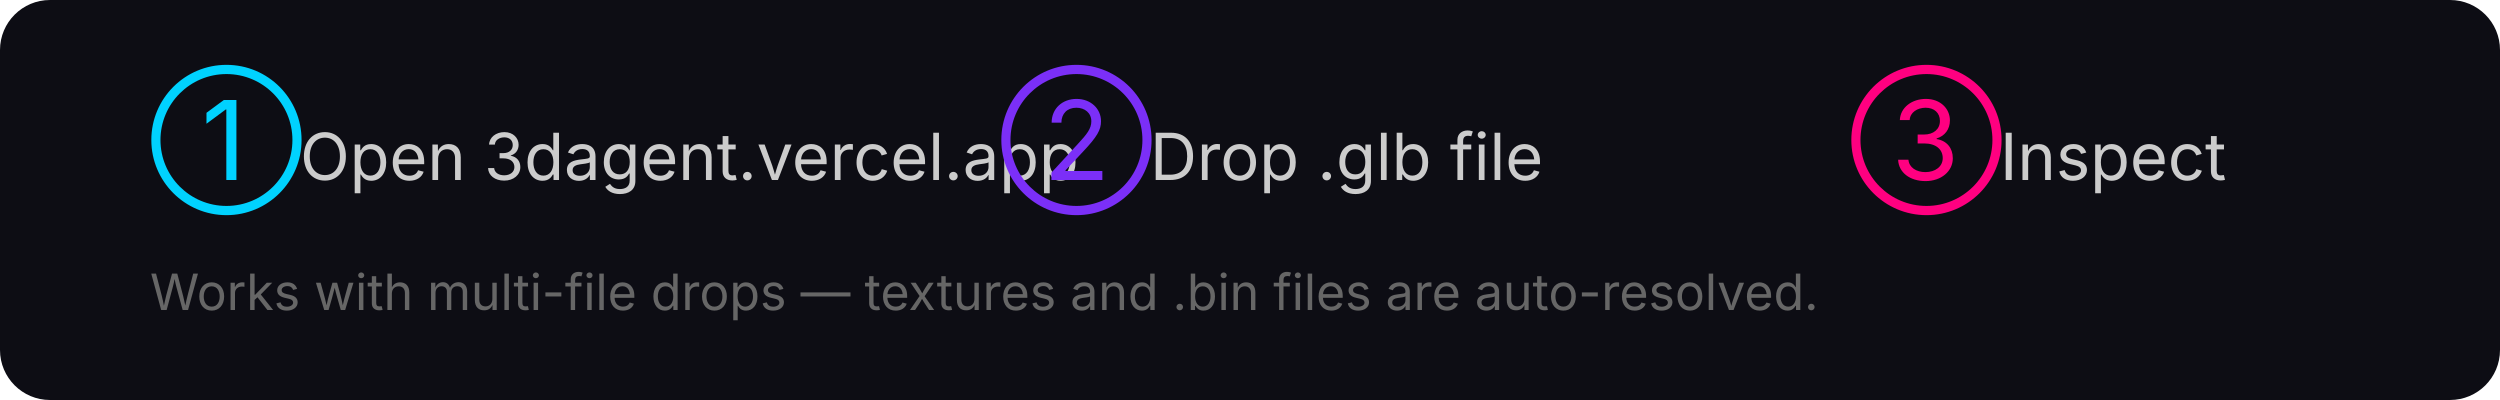
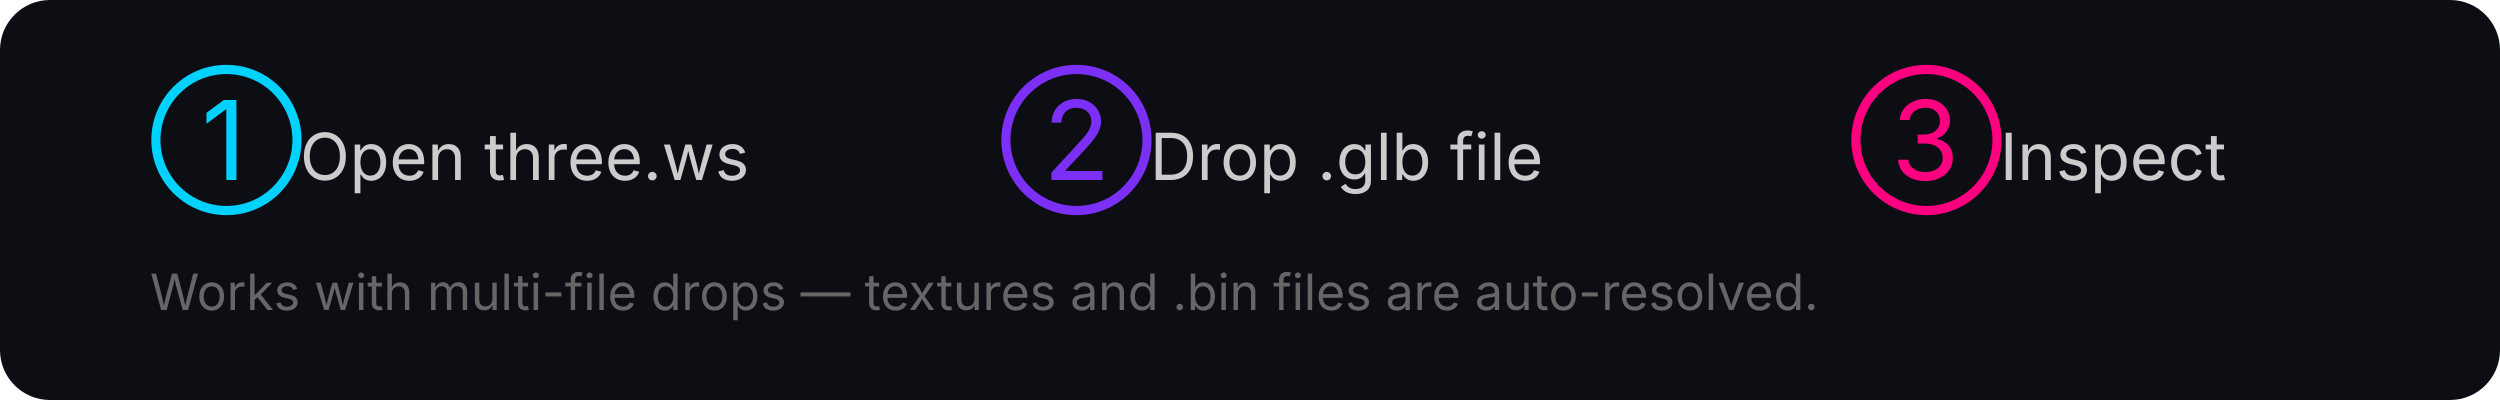
<svg xmlns="http://www.w3.org/2000/svg" width="500" height="80" viewBox="0 0 500 80">
  <rect width="500" height="80" rx="10" fill="#0d0d14" />
  <text x="30" y="36" font-family="Inter, sans-serif" font-size="22" fill="#00d2ff">①</text>
-   <text x="60" y="36" font-family="Inter, sans-serif" font-size="13" fill="#ccc">Open 3dagent.vercel.app</text>
+   <text x="60" y="36" font-family="Inter, sans-serif" font-size="13" fill="#ccc">Open three.ws</text>
  <text x="200" y="36" font-family="Inter, sans-serif" font-size="22" fill="#7b2ff7">②</text>
  <text x="230" y="36" font-family="Inter, sans-serif" font-size="13" fill="#ccc">Drop .glb file</text>
  <text x="370" y="36" font-family="Inter, sans-serif" font-size="22" fill="#ff0080">③</text>
  <text x="400" y="36" font-family="Inter, sans-serif" font-size="13" fill="#ccc">Inspect</text>
  <text x="30" y="62" font-family="Inter, sans-serif" font-size="10" fill="#666">Works with multi-file drops — textures and .bin files are auto-resolved.</text>
</svg>
